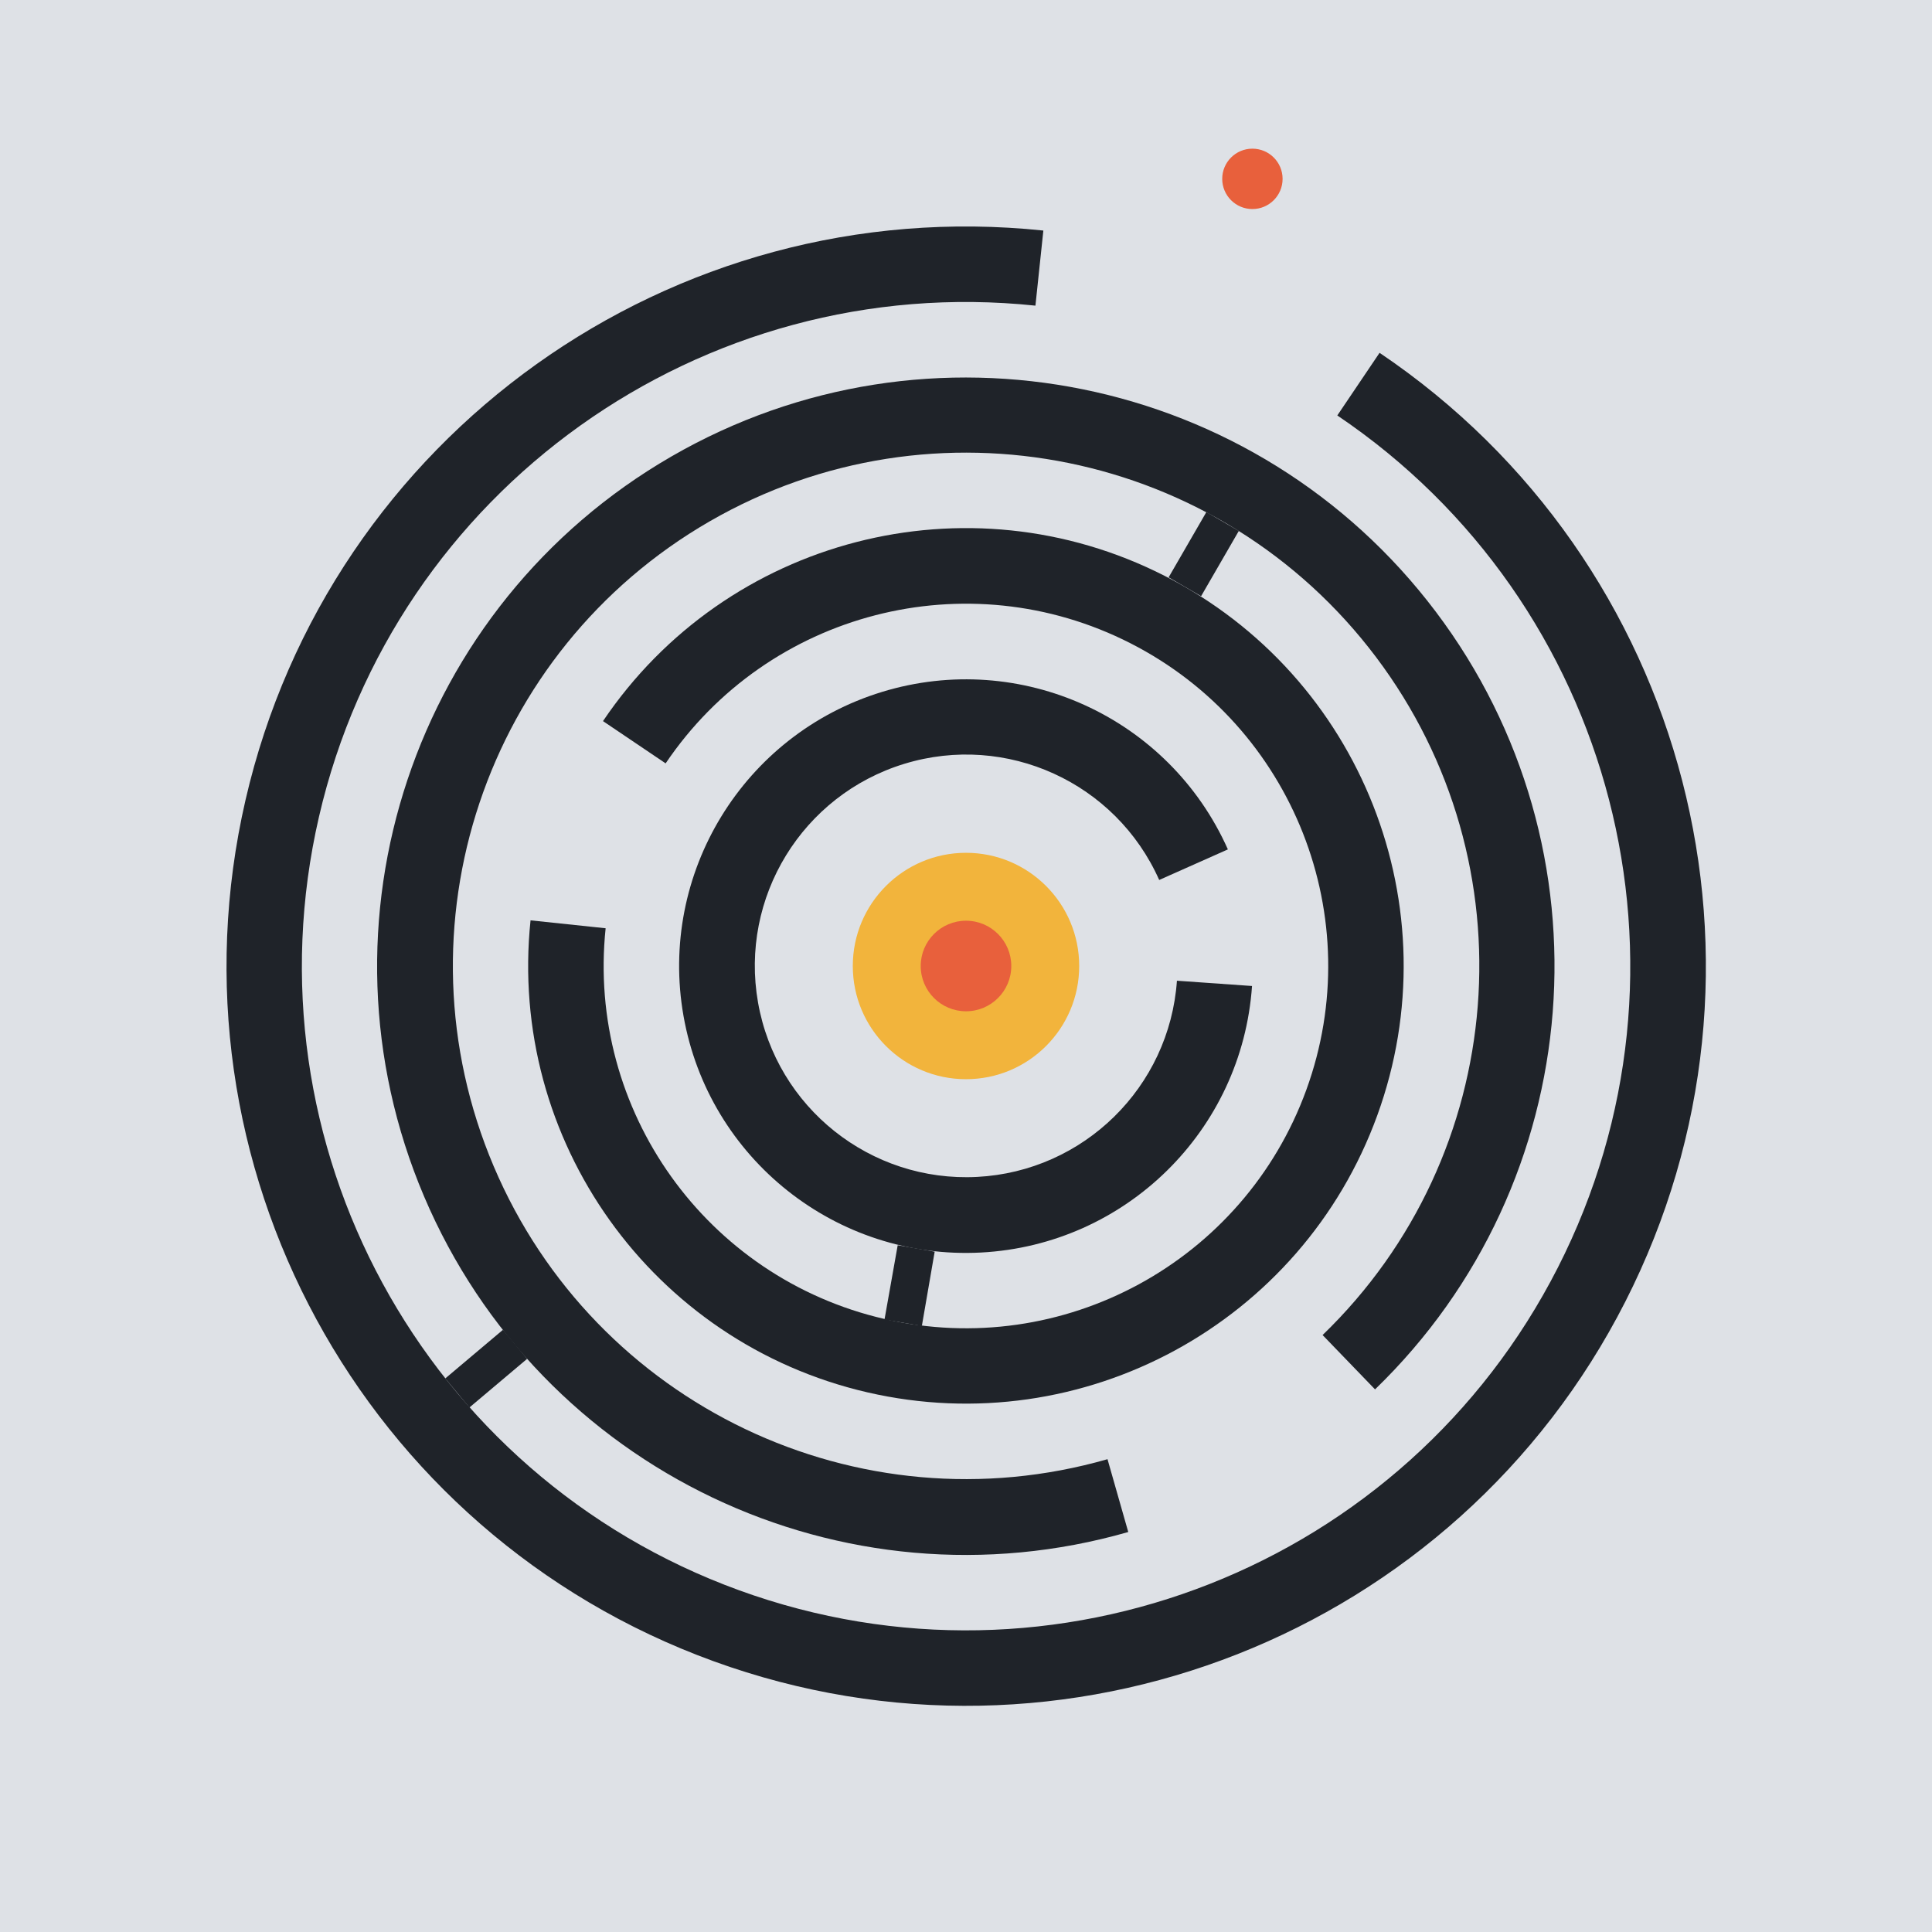
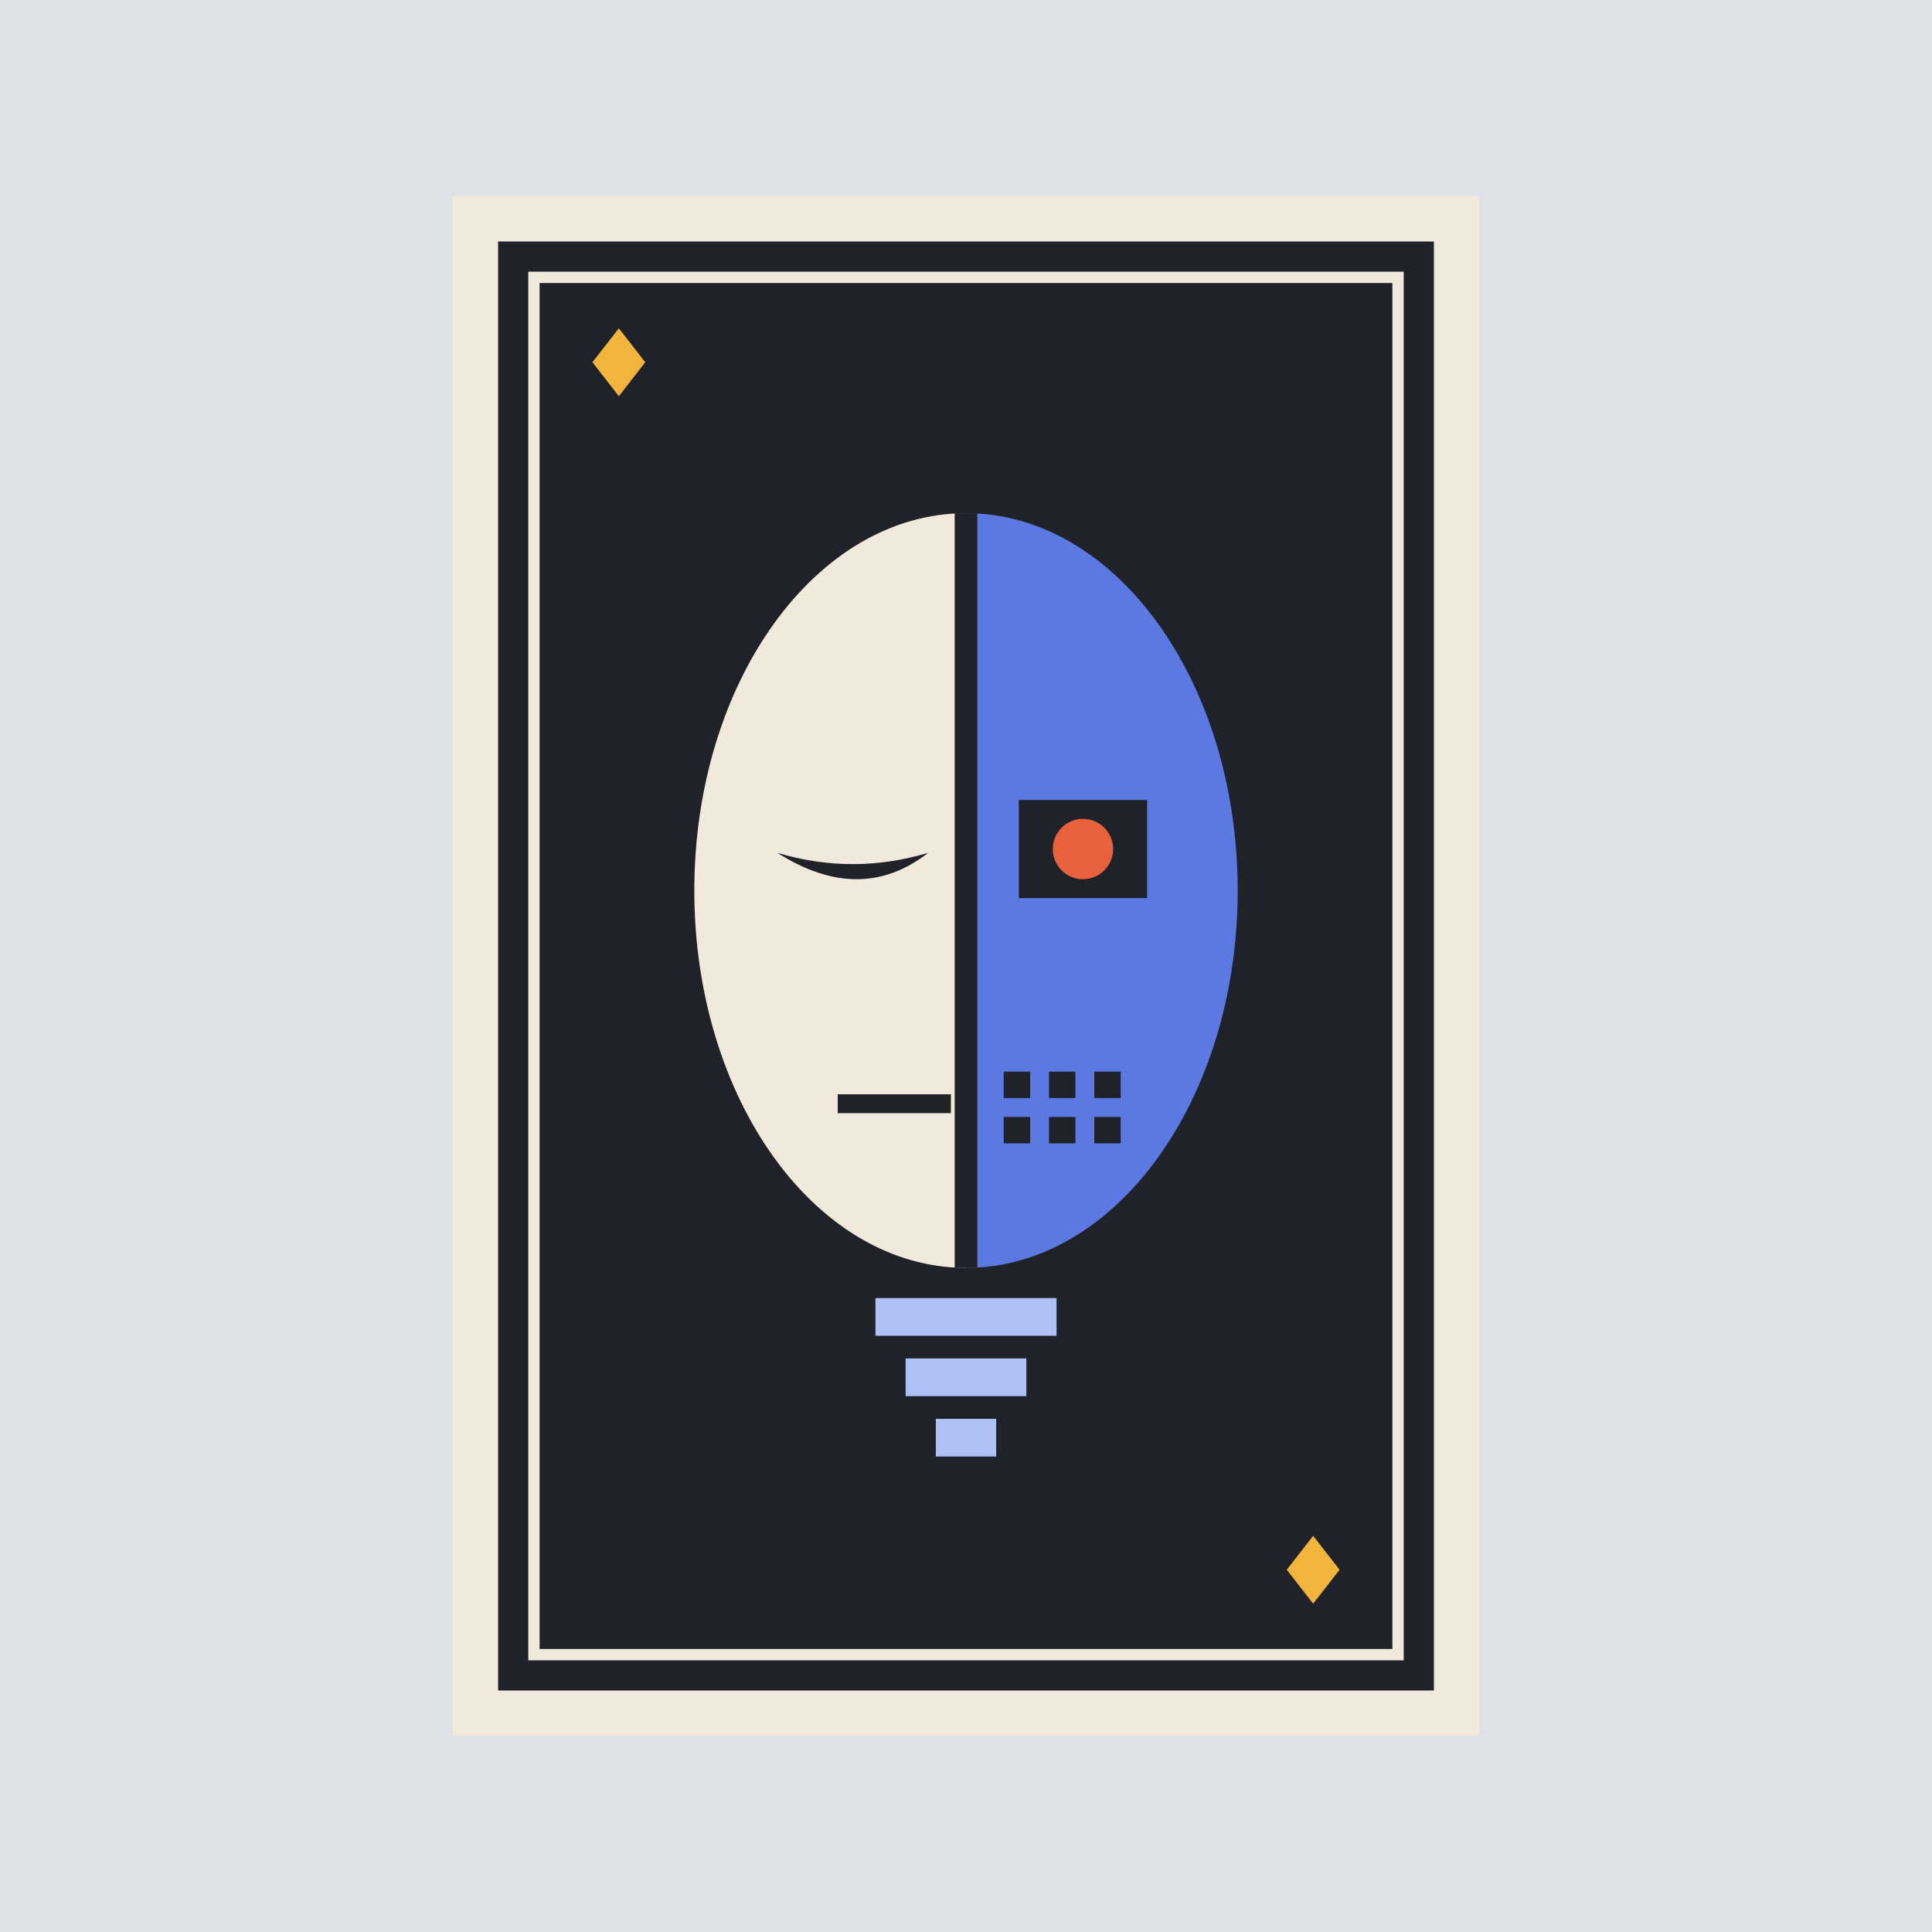
<svg xmlns="http://www.w3.org/2000/svg" viewBox="0 0 512 512">
  <rect width="512" height="512" fill="#DEE1E6" />
-   <path d="M365.6 93.5 A196 196 0 1 1 276.5 61.1 L274.4 81.0 A176 176 0 1 0 354.4 110.1z" fill="#1F2329" />
-   <path d="M299.0 406.0 A156 156 0 1 1 364.4 368.2 L350.5 353.8 A136 136 0 1 0 293.5 386.7z" fill="#1F2329" />
-   <path d="M159.8 191.1 A116 116 0 1 1 140.6 243.9 L160.5 246.0 A96 96 0 1 0 176.4 202.3z" fill="#1F2329" />
-   <path d="M331.8 261.3 A76 76 0 1 1 325.4 225.1 L307.2 233.2 A56 56 0 1 0 311.9 259.9z" fill="#1F2329" />
-   <polygon points="133.3,352.4 118.0,365.3 124.4,373.0 139.7,360.1" fill="#1F2329" />
-   <polygon points="318.3,158.0 328.3,140.7 319.7,135.7 309.7,153.0" fill="#1F2329" />
-   <polygon points="237.9,330.0 234.4,349.7 244.3,351.4 247.7,331.7" fill="#1F2329" />
-   <circle cx="256" cy="256" r="30" fill="#F2B43C" />
-   <circle cx="256" cy="256" r="12" fill="#E8603C" />
-   <circle cx="331.9" cy="47.4" r="8" fill="#E8603C" />
+   <rect x="120" y="52" width="272" height="408" fill="#F1EADC" />
+   <rect x="132" y="64" width="248" height="384" fill="#1F2329" />
+   <rect x="140" y="72" width="232" height="368" fill="#F1EADC" />
+   <rect x="143" y="75" width="226" height="362" fill="#1F2329" />
+   <polygon points="164.0,87.0 171.0,96.0 164.0,105.0 157.0,96.0" fill="#F2B43C" />
+   <polygon points="348.0,407.0 355.0,416.0 348.0,425.0 341.0,416.0" fill="#F2B43C" />
+   <path d="M256 136 a72 100 0 0 0 0 200z" fill="#F1EADC" />
+   <path d="M256 136 a72 100 0 0 1 0 200z" fill="#5C78E2" />
+   <path d="M206 226 q22 14 40 0 q-20 6 -40 0z" fill="#1F2329" />
+   <rect x="270" y="212" width="34" height="26" fill="#1F2329" />
+   <circle cx="287" cy="225" r="8" fill="#E8603C" />
+   <rect x="222" y="290" width="30" height="5" fill="#1F2329" />
+   <rect x="266" y="284" width="7" height="7" fill="#1F2329" />
+   <rect x="266" y="296" width="7" height="7" fill="#1F2329" />
+   <rect x="278" y="284" width="7" height="7" fill="#1F2329" />
+   <rect x="278" y="296" width="7" height="7" fill="#1F2329" />
+   <rect x="290" y="284" width="7" height="7" fill="#1F2329" />
+   <rect x="290" y="296" width="7" height="7" fill="#1F2329" />
+   <rect x="253" y="136" width="6" height="200" fill="#1F2329" />
+   <rect x="232" y="344" width="48" height="10" fill="#AFC0F5" />
+   <rect x="240" y="360" width="32" height="10" fill="#AFC0F5" />
+   <rect x="248" y="376" width="16" height="10" fill="#AFC0F5" />
</svg>
